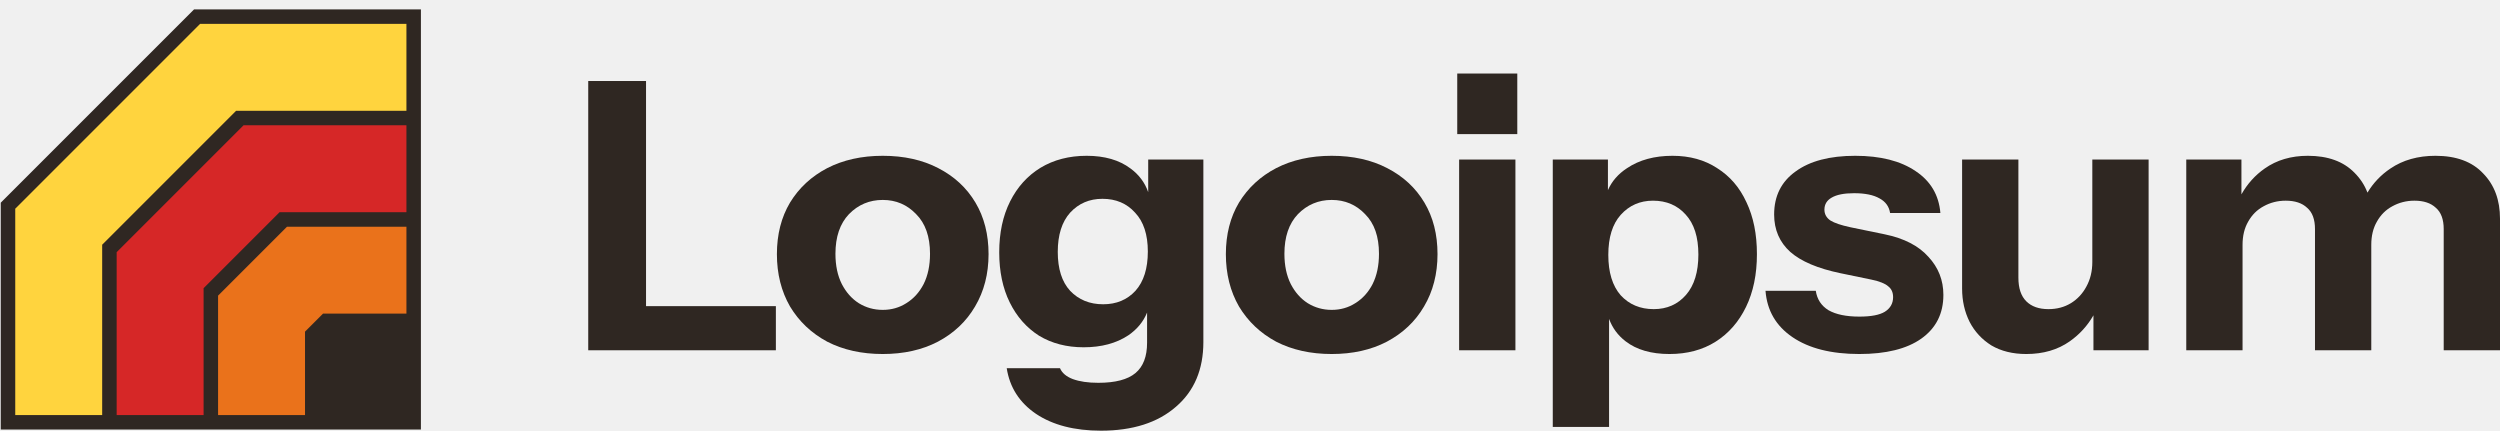
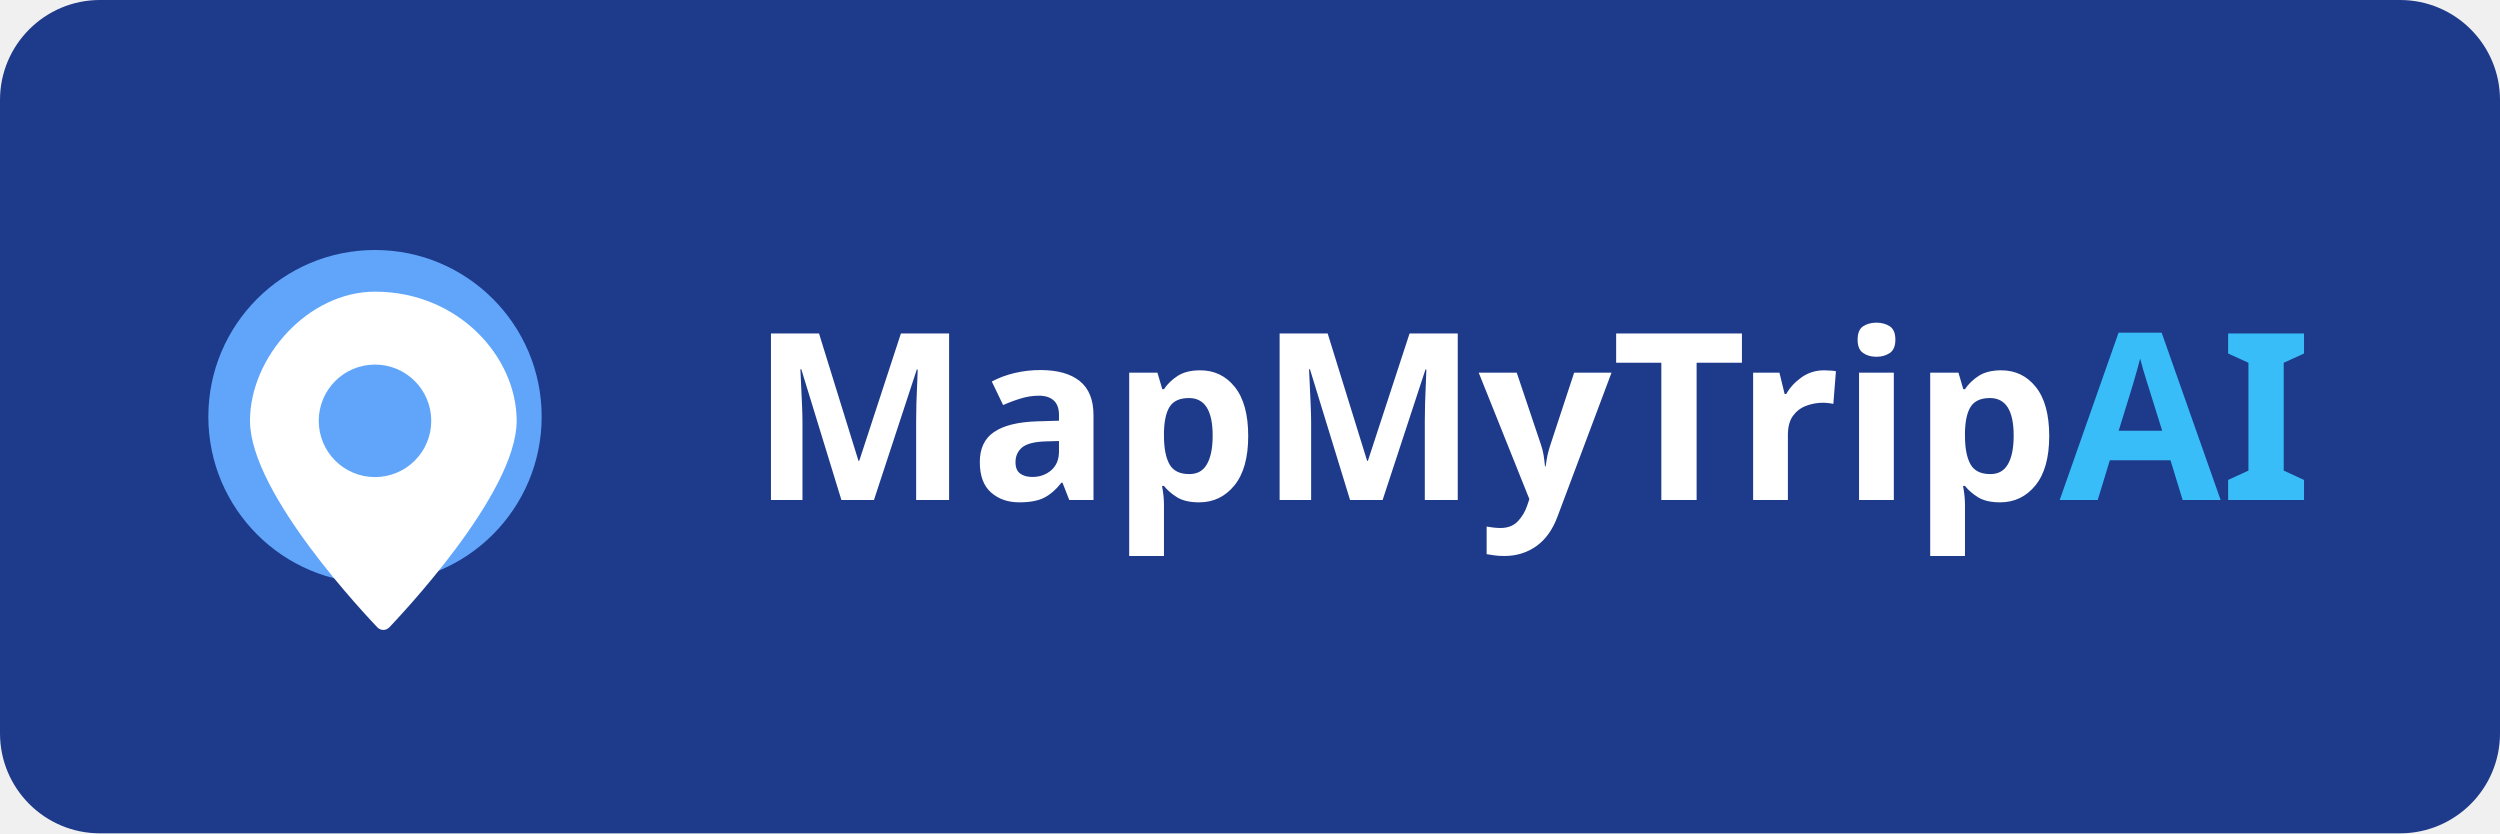
- <svg xmlns="http://www.w3.org/2000/svg" width="238" height="41" viewBox="0 0 238 41" fill="none">
-   <path d="M40.071 40.893V0.893H18.476L0.071 19.297L0.071 40.893H40.071Z" fill="#2F2722" />
-   <path fill-rule="evenodd" clip-rule="evenodd" d="M19.382 27.434L19.382 39.514L11.106 39.513L11.106 24.006L23.185 11.927L38.692 11.927L38.692 20.203L26.613 20.203L19.382 27.434Z" fill="#D62727" />
-   <path fill-rule="evenodd" clip-rule="evenodd" d="M9.727 23.296L9.727 39.514L1.451 39.513L1.451 19.868L19.047 2.272L38.692 2.272L38.692 10.548L22.475 10.548L9.727 23.296Z" fill="#FFD43E" />
-   <path fill-rule="evenodd" clip-rule="evenodd" d="M29.037 31.572L29.037 39.514L20.761 39.514L20.761 28.144L27.323 21.582L38.692 21.582L38.692 29.858L30.751 29.858L29.037 31.572Z" fill="#EA721B" />
-   <path d="M138.909 15.188V33.346H144.268V15.188H138.909Z" fill="#2F2722" />
-   <path d="M138.73 7V12.768H144.446V7H138.73Z" fill="#2F2722" />
-   <path fill-rule="evenodd" clip-rule="evenodd" d="M158.935 33.702C157.196 33.702 155.803 33.298 154.755 32.491C154.02 31.925 153.496 31.214 153.183 30.356V40.644H147.824V15.188H153.075V18.102C153.446 17.255 154.053 16.557 154.898 16.007C156.065 15.224 157.506 14.832 159.221 14.832C160.864 14.832 162.281 15.224 163.472 16.007C164.687 16.767 165.616 17.847 166.259 19.247C166.926 20.647 167.259 22.297 167.259 24.196C167.259 26.118 166.914 27.792 166.223 29.216C165.532 30.64 164.568 31.744 163.329 32.527C162.091 33.31 160.626 33.702 158.935 33.702ZM157.434 29.429C158.697 29.429 159.721 28.978 160.507 28.076C161.293 27.174 161.686 25.893 161.686 24.231C161.686 22.57 161.281 21.3 160.471 20.422C159.685 19.544 158.649 19.105 157.363 19.105C156.124 19.105 155.1 19.556 154.29 20.458C153.504 21.336 153.111 22.606 153.111 24.267C153.111 25.928 153.504 27.21 154.29 28.112C155.1 28.99 156.148 29.429 157.434 29.429Z" fill="#2F2722" />
-   <path d="M170.648 32.099C172.22 33.168 174.34 33.702 177.008 33.702C179.556 33.702 181.521 33.215 182.902 32.242C184.308 31.245 185.01 29.857 185.01 28.076C185.01 26.676 184.534 25.466 183.581 24.445C182.652 23.401 181.271 22.689 179.437 22.309L176.15 21.632C175.269 21.443 174.638 21.229 174.257 20.992C173.875 20.73 173.685 20.386 173.685 19.959C173.685 19.461 173.911 19.081 174.364 18.82C174.84 18.535 175.555 18.393 176.507 18.393C177.555 18.393 178.365 18.559 178.937 18.891C179.508 19.2 179.842 19.663 179.937 20.28H184.725C184.582 18.571 183.796 17.241 182.367 16.292C180.937 15.319 179.02 14.832 176.615 14.832C174.185 14.832 172.292 15.331 170.934 16.328C169.576 17.301 168.898 18.666 168.898 20.422C168.898 21.87 169.41 23.056 170.434 23.982C171.458 24.884 173.054 25.561 175.221 26.012L178.151 26.617C178.937 26.783 179.473 26.997 179.758 27.258C180.068 27.495 180.223 27.839 180.223 28.29C180.223 28.883 179.961 29.346 179.437 29.678C178.937 29.987 178.127 30.141 177.008 30.141C175.769 30.141 174.792 29.94 174.078 29.536C173.387 29.109 172.982 28.492 172.863 27.685H168.076C168.219 29.56 169.076 31.031 170.648 32.099Z" fill="#2F2722" />
-   <path d="M208.132 15.188H213.384V18.502C213.948 17.501 214.687 16.681 215.599 16.043C216.743 15.236 218.112 14.832 219.708 14.832C221.613 14.832 223.09 15.367 224.138 16.435C224.699 16.994 225.113 17.628 225.381 18.337C225.94 17.41 226.669 16.646 227.568 16.043C228.759 15.236 230.188 14.832 231.855 14.832C233.832 14.832 235.344 15.39 236.392 16.506C237.464 17.598 238 19.034 238 20.814V33.346H232.641V21.81C232.641 20.885 232.391 20.208 231.891 19.781C231.414 19.33 230.736 19.105 229.854 19.105C229.092 19.105 228.39 19.283 227.746 19.639C227.127 19.971 226.639 20.458 226.282 21.098C225.924 21.715 225.746 22.451 225.746 23.306V33.346H220.387V21.81C220.387 20.885 220.137 20.208 219.636 19.781C219.16 19.33 218.481 19.105 217.6 19.105C216.838 19.105 216.135 19.283 215.492 19.639C214.873 19.971 214.385 20.458 214.027 21.098C213.67 21.715 213.491 22.451 213.491 23.306V33.346H208.132V15.188Z" fill="#2F2722" />
-   <path d="M192.901 33.702C191.615 33.702 190.507 33.429 189.578 32.883C188.673 32.313 187.983 31.565 187.506 30.64C187.03 29.69 186.792 28.634 186.792 27.471V15.188H192.151V26.439C192.151 27.436 192.401 28.183 192.901 28.682C193.401 29.18 194.104 29.429 195.009 29.429C195.819 29.429 196.533 29.239 197.152 28.86C197.772 28.48 198.26 27.958 198.617 27.293C198.998 26.605 199.189 25.822 199.189 24.943V15.188H204.548V33.346H199.296V30.019C198.728 31.009 197.978 31.833 197.045 32.491C195.902 33.298 194.521 33.702 192.901 33.702Z" fill="#2F2722" />
-   <path fill-rule="evenodd" clip-rule="evenodd" d="M126.777 33.702C124.776 33.702 123.014 33.31 121.49 32.527C119.989 31.72 118.81 30.604 117.953 29.18C117.119 27.732 116.702 26.071 116.702 24.196C116.702 22.321 117.119 20.683 117.953 19.283C118.81 17.882 119.989 16.791 121.49 16.007C123.014 15.224 124.776 14.832 126.777 14.832C128.802 14.832 130.564 15.224 132.065 16.007C133.589 16.791 134.768 17.882 135.602 19.283C136.435 20.683 136.852 22.321 136.852 24.196C136.852 26.071 136.423 27.732 135.566 29.18C134.732 30.604 133.553 31.72 132.029 32.527C130.529 33.31 128.778 33.702 126.777 33.702ZM126.777 29.5C127.611 29.5 128.361 29.287 129.028 28.86C129.719 28.432 130.267 27.827 130.671 27.044C131.076 26.237 131.279 25.276 131.279 24.16C131.279 22.523 130.838 21.265 129.957 20.386C129.099 19.485 128.04 19.034 126.777 19.034C125.515 19.034 124.443 19.485 123.562 20.386C122.704 21.288 122.276 22.546 122.276 24.16C122.276 25.276 122.478 26.237 122.883 27.044C123.288 27.827 123.824 28.432 124.491 28.86C125.181 29.287 125.944 29.5 126.777 29.5Z" fill="#2F2722" />
-   <path fill-rule="evenodd" clip-rule="evenodd" d="M98.627 39.398C100.223 40.466 102.283 41 104.808 41C107.833 41 110.214 40.24 111.953 38.721C113.692 37.226 114.561 35.173 114.561 32.562V15.188H109.309V18.294C108.992 17.384 108.433 16.634 107.63 16.043C106.558 15.236 105.165 14.832 103.45 14.832C101.783 14.832 100.318 15.212 99.056 15.972C97.817 16.731 96.853 17.799 96.162 19.176C95.471 20.553 95.126 22.166 95.126 24.018C95.126 25.845 95.459 27.436 96.126 28.788C96.793 30.141 97.722 31.198 98.913 31.957C100.127 32.693 101.545 33.061 103.164 33.061C104.855 33.061 106.272 32.681 107.416 31.922C108.255 31.346 108.851 30.624 109.202 29.755V32.633C109.202 33.939 108.833 34.9 108.095 35.517C107.356 36.134 106.177 36.443 104.558 36.443C103.581 36.443 102.771 36.324 102.128 36.087C101.509 35.85 101.104 35.505 100.913 35.054H95.84C96.126 36.882 97.055 38.33 98.627 39.398ZM108.095 27.685C107.309 28.539 106.284 28.966 105.022 28.966C103.736 28.966 102.688 28.539 101.878 27.685C101.092 26.83 100.699 25.596 100.699 23.982C100.699 22.368 101.092 21.122 101.878 20.244C102.688 19.366 103.712 18.927 104.951 18.927C106.237 18.927 107.273 19.366 108.059 20.244C108.869 21.098 109.274 22.333 109.274 23.947C109.274 25.561 108.881 26.807 108.095 27.685Z" fill="#2F2722" />
-   <path fill-rule="evenodd" clip-rule="evenodd" d="M84.036 33.702C82.035 33.702 80.273 33.31 78.749 32.527C77.248 31.72 76.069 30.604 75.212 29.18C74.378 27.732 73.961 26.071 73.961 24.196C73.961 22.321 74.378 20.683 75.212 19.283C76.069 17.882 77.248 16.791 78.749 16.007C80.273 15.224 82.035 14.832 84.036 14.832C86.061 14.832 87.823 15.224 89.324 16.007C90.848 16.791 92.027 17.882 92.861 19.283C93.694 20.683 94.111 22.321 94.111 24.196C94.111 26.071 93.682 27.732 92.825 29.18C91.991 30.604 90.812 31.72 89.288 32.527C87.787 33.31 86.037 33.702 84.036 33.702ZM84.036 29.5C84.87 29.5 85.62 29.287 86.287 28.86C86.978 28.432 87.525 27.827 87.93 27.044C88.335 26.237 88.538 25.276 88.538 24.16C88.538 22.523 88.097 21.265 87.216 20.386C86.358 19.485 85.299 19.034 84.036 19.034C82.774 19.034 81.702 19.485 80.821 20.386C79.963 21.288 79.534 22.546 79.534 24.16C79.534 25.276 79.737 26.237 80.142 27.044C80.547 27.827 81.083 28.432 81.75 28.86C82.44 29.287 83.203 29.5 84.036 29.5Z" fill="#2F2722" />
-   <path d="M56 7.712V33.346H73.863V29.145H61.502V7.712H56Z" fill="#2F2722" />
+ <svg xmlns="http://www.w3.org/2000/svg" width="300" height="100" viewBox="0 0 300 100" fill="none">
+   <rect width="300" height="100" rx="12" fill="#1E3A8A" />
+   <g transform="translate(20, 25)">
+     <circle cx="25" cy="25" r="20" fill="#60A5FA" />
+     <path d="M25 10C17 10 10 17.82 10 25.5C10 34.32 24.35 49.28 25.27 50.27C25.67 50.7 26.33 50.7 26.73 50.27C27.65 49.28 42 34.32 42 25.5C42 17.82 35 10 25 10ZM25 32.25C21.27 32.25 18.25 29.23 18.25 25.5C18.25 21.77 21.27 18.75 25 18.75C28.73 18.75 31.75 21.77 31.75 25.5C31.75 29.23 28.73 32.25 25 32.25Z" fill="white" />
+   </g>
+   <text x="90" y="60" font-size="28" fill="white" font-family="Verdana, sans-serif" font-weight="bold">
+     MapMyTrip<tspan fill="#38BDF8">AI</tspan>
+   </text>
</svg>
